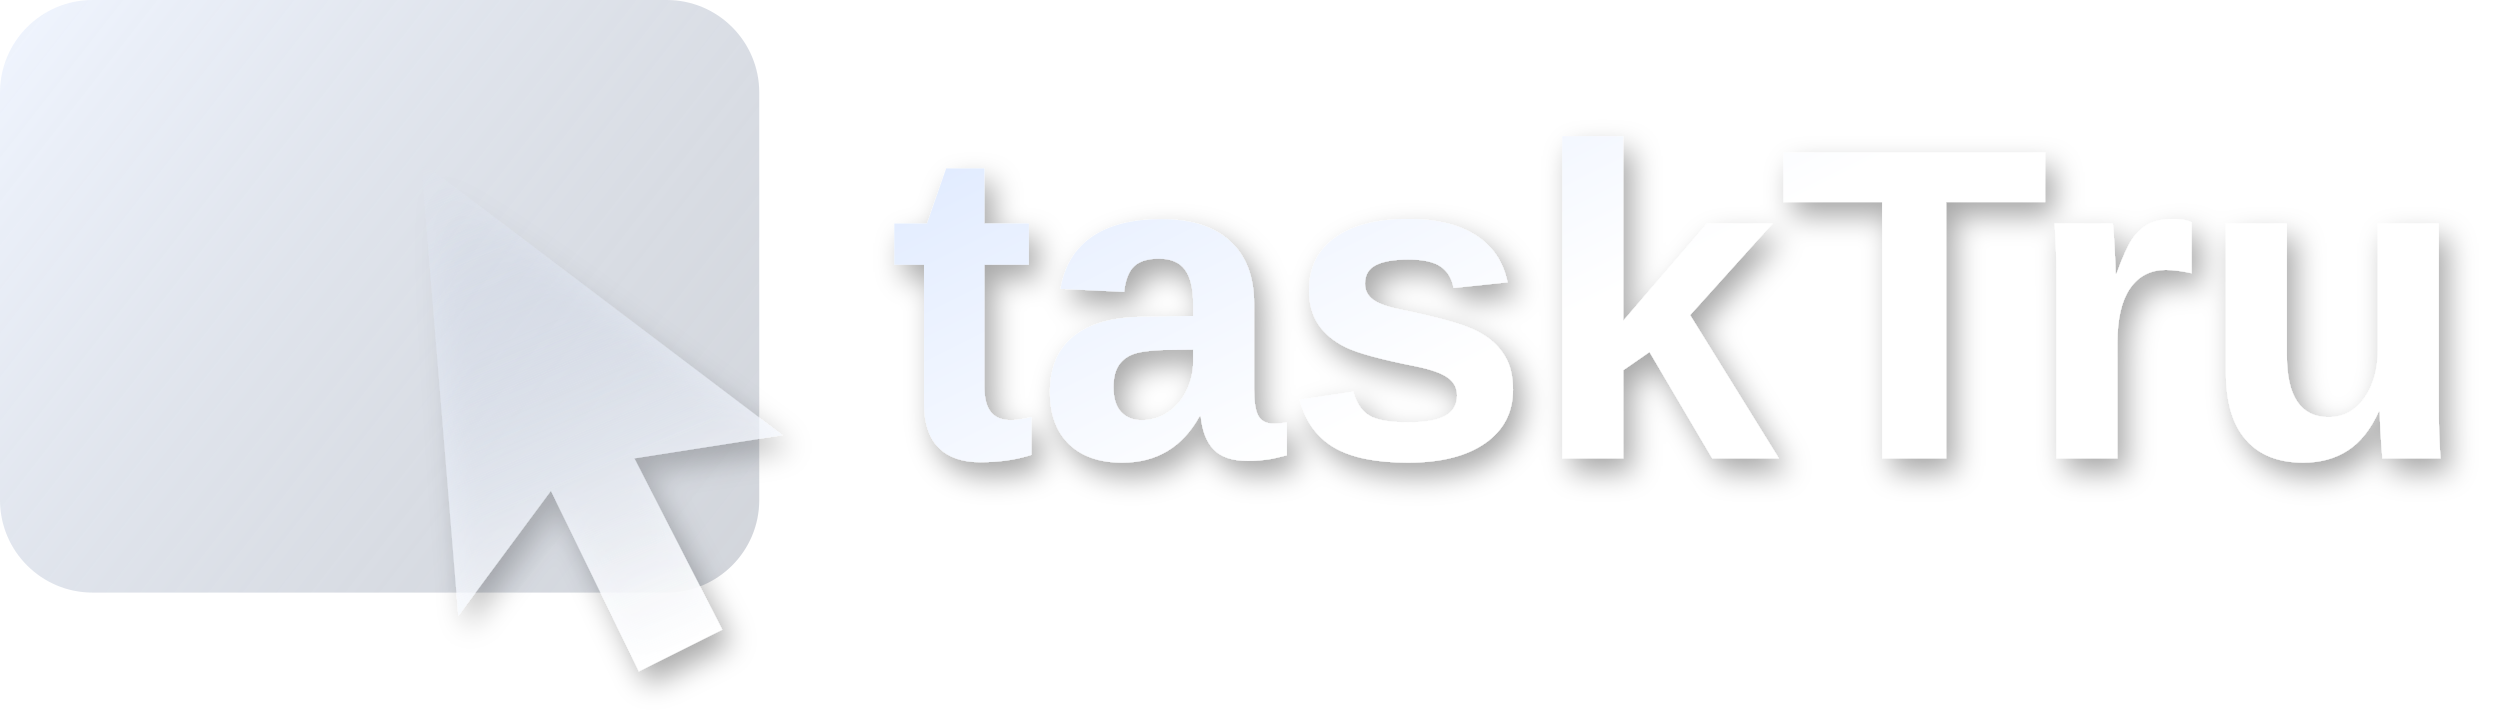
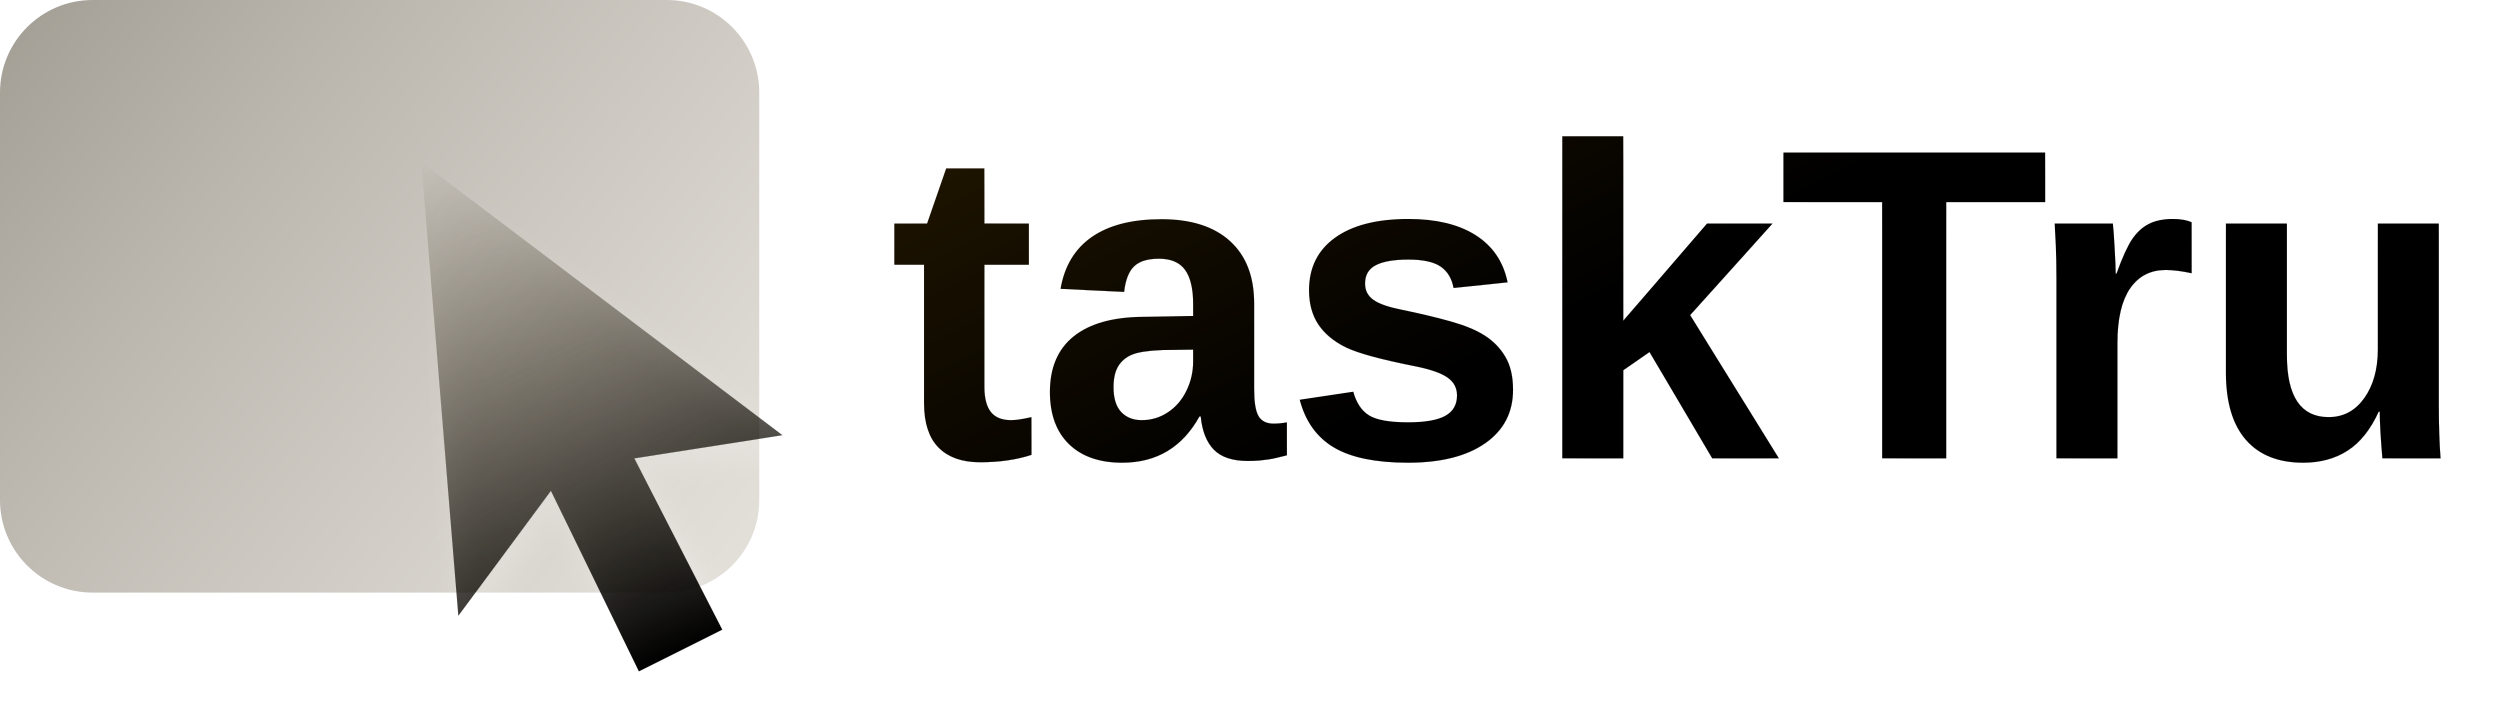
- <svg xmlns="http://www.w3.org/2000/svg" width="540" height="156" viewBox="0 0 540 156" fill="none">
+ <svg xmlns="http://www.w3.org/2000/svg" width="540" height="156" viewBox="0 0 540 156" fill="none" style="mix-blend-mode: exclusion;">
  <defs>
    <linearGradient id="a" x1="0" y1="0" x2="164" y2="128" gradientUnits="userSpaceOnUse">
      <stop stop-color="#dce8ff" stop-opacity=".42" />
      <stop offset="1" stop-color="#5f6b80" stop-opacity=".28" />
    </linearGradient>
    <linearGradient id="c" x1="91" y1="35" x2="138" y2="145" gradientUnits="userSpaceOnUse">
      <stop stop-color="#dce8ff" stop-opacity="0" />
      <stop offset="1" stop-color="#fff" />
    </linearGradient>
    <linearGradient id="t" x1="192" y1="22" x2="240" y2="118" gradientUnits="userSpaceOnUse">
      <stop stop-color="#dce8ff" />
      <stop offset="1" stop-color="#fff" />
    </linearGradient>
    <filter id="b" x="84" y="30" width="100" height="130" filterUnits="userSpaceOnUse">
      <feDropShadow dy="3" stdDeviation="3" flood-opacity=".34" />
    </filter>
    <filter id="s" x="180" y="18" width="360" height="122" filterUnits="userSpaceOnUse">
      <feDropShadow dy="3" stdDeviation="3" flood-opacity=".34" />
    </filter>
  </defs>
  <rect width="164" height="128" rx="20" fill="url(#a)" />
  <path filter="url(#b)" fill="url(#c)" d="m91 35 78 59-32 5 19 37-18 9-19-39-20 27z" />
  <text x="192" y="99" filter="url(#s)" fill="url(#t)" textLength="320" lengthAdjust="spacingAndGlyphs" font-family="'Segoe UI', -apple-system, 'Helvetica Neue', Arial, sans-serif" font-weight="700" font-size="96">taskTru</text>
</svg>
